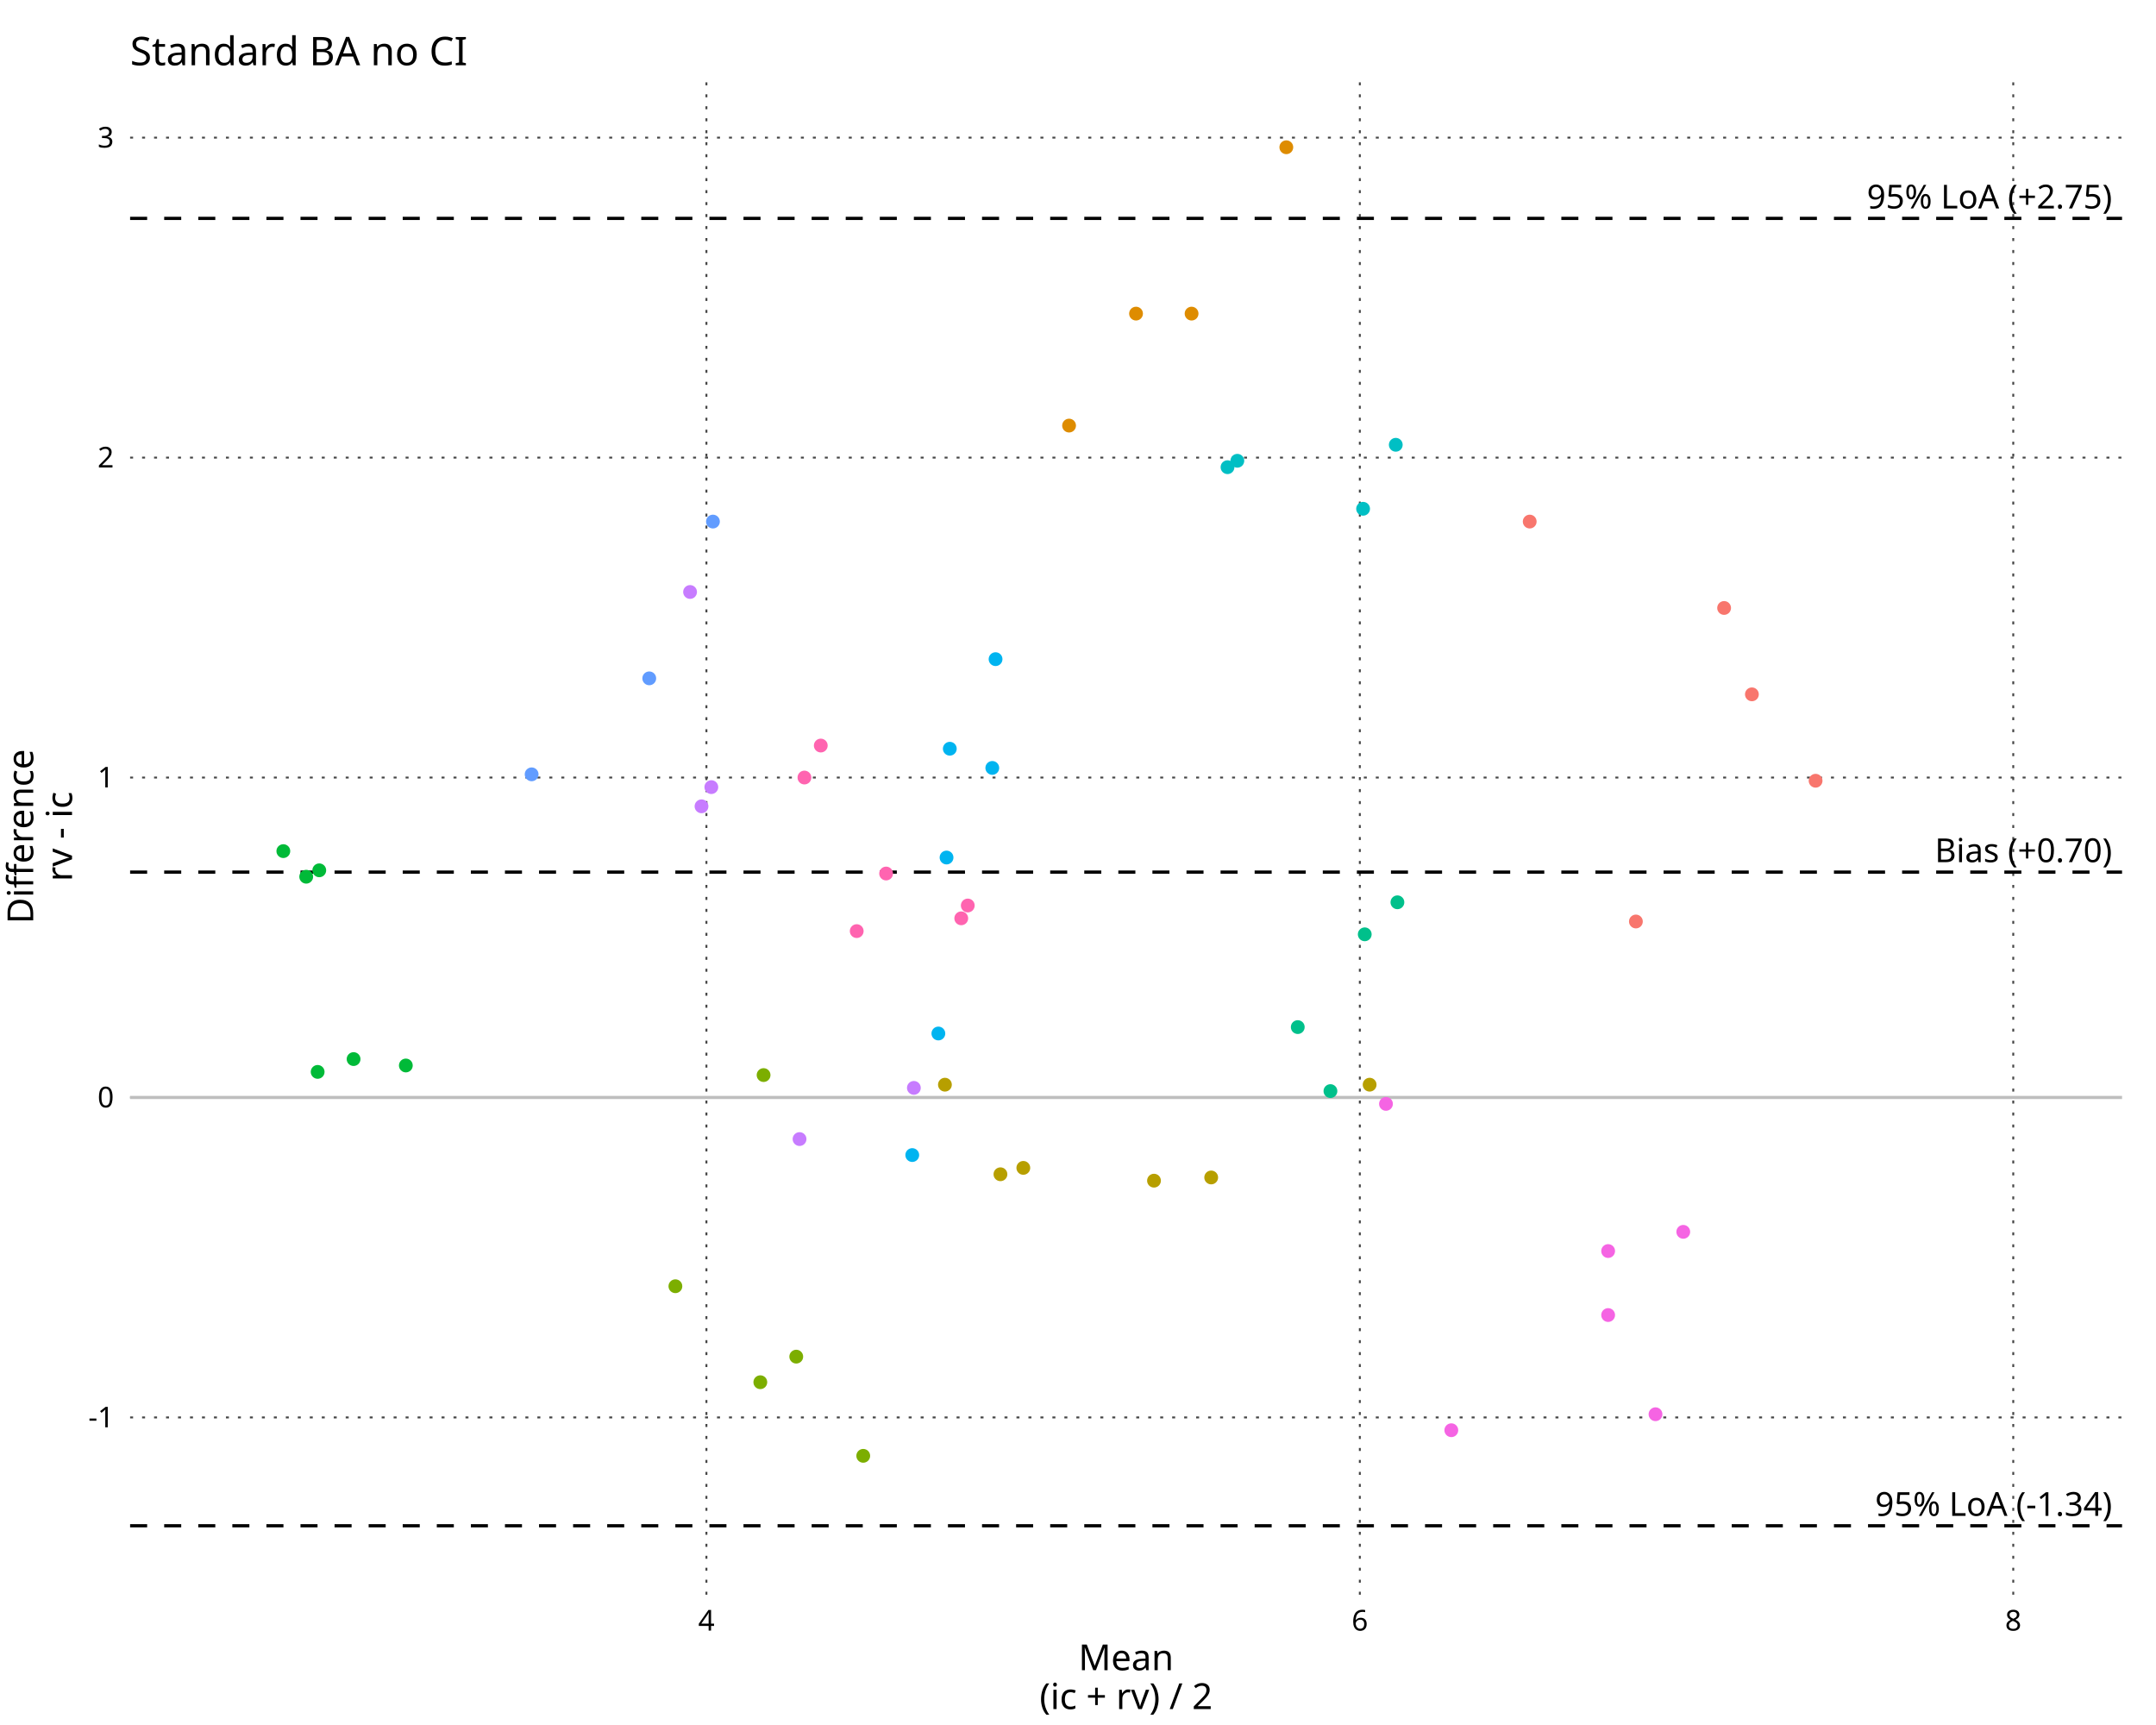
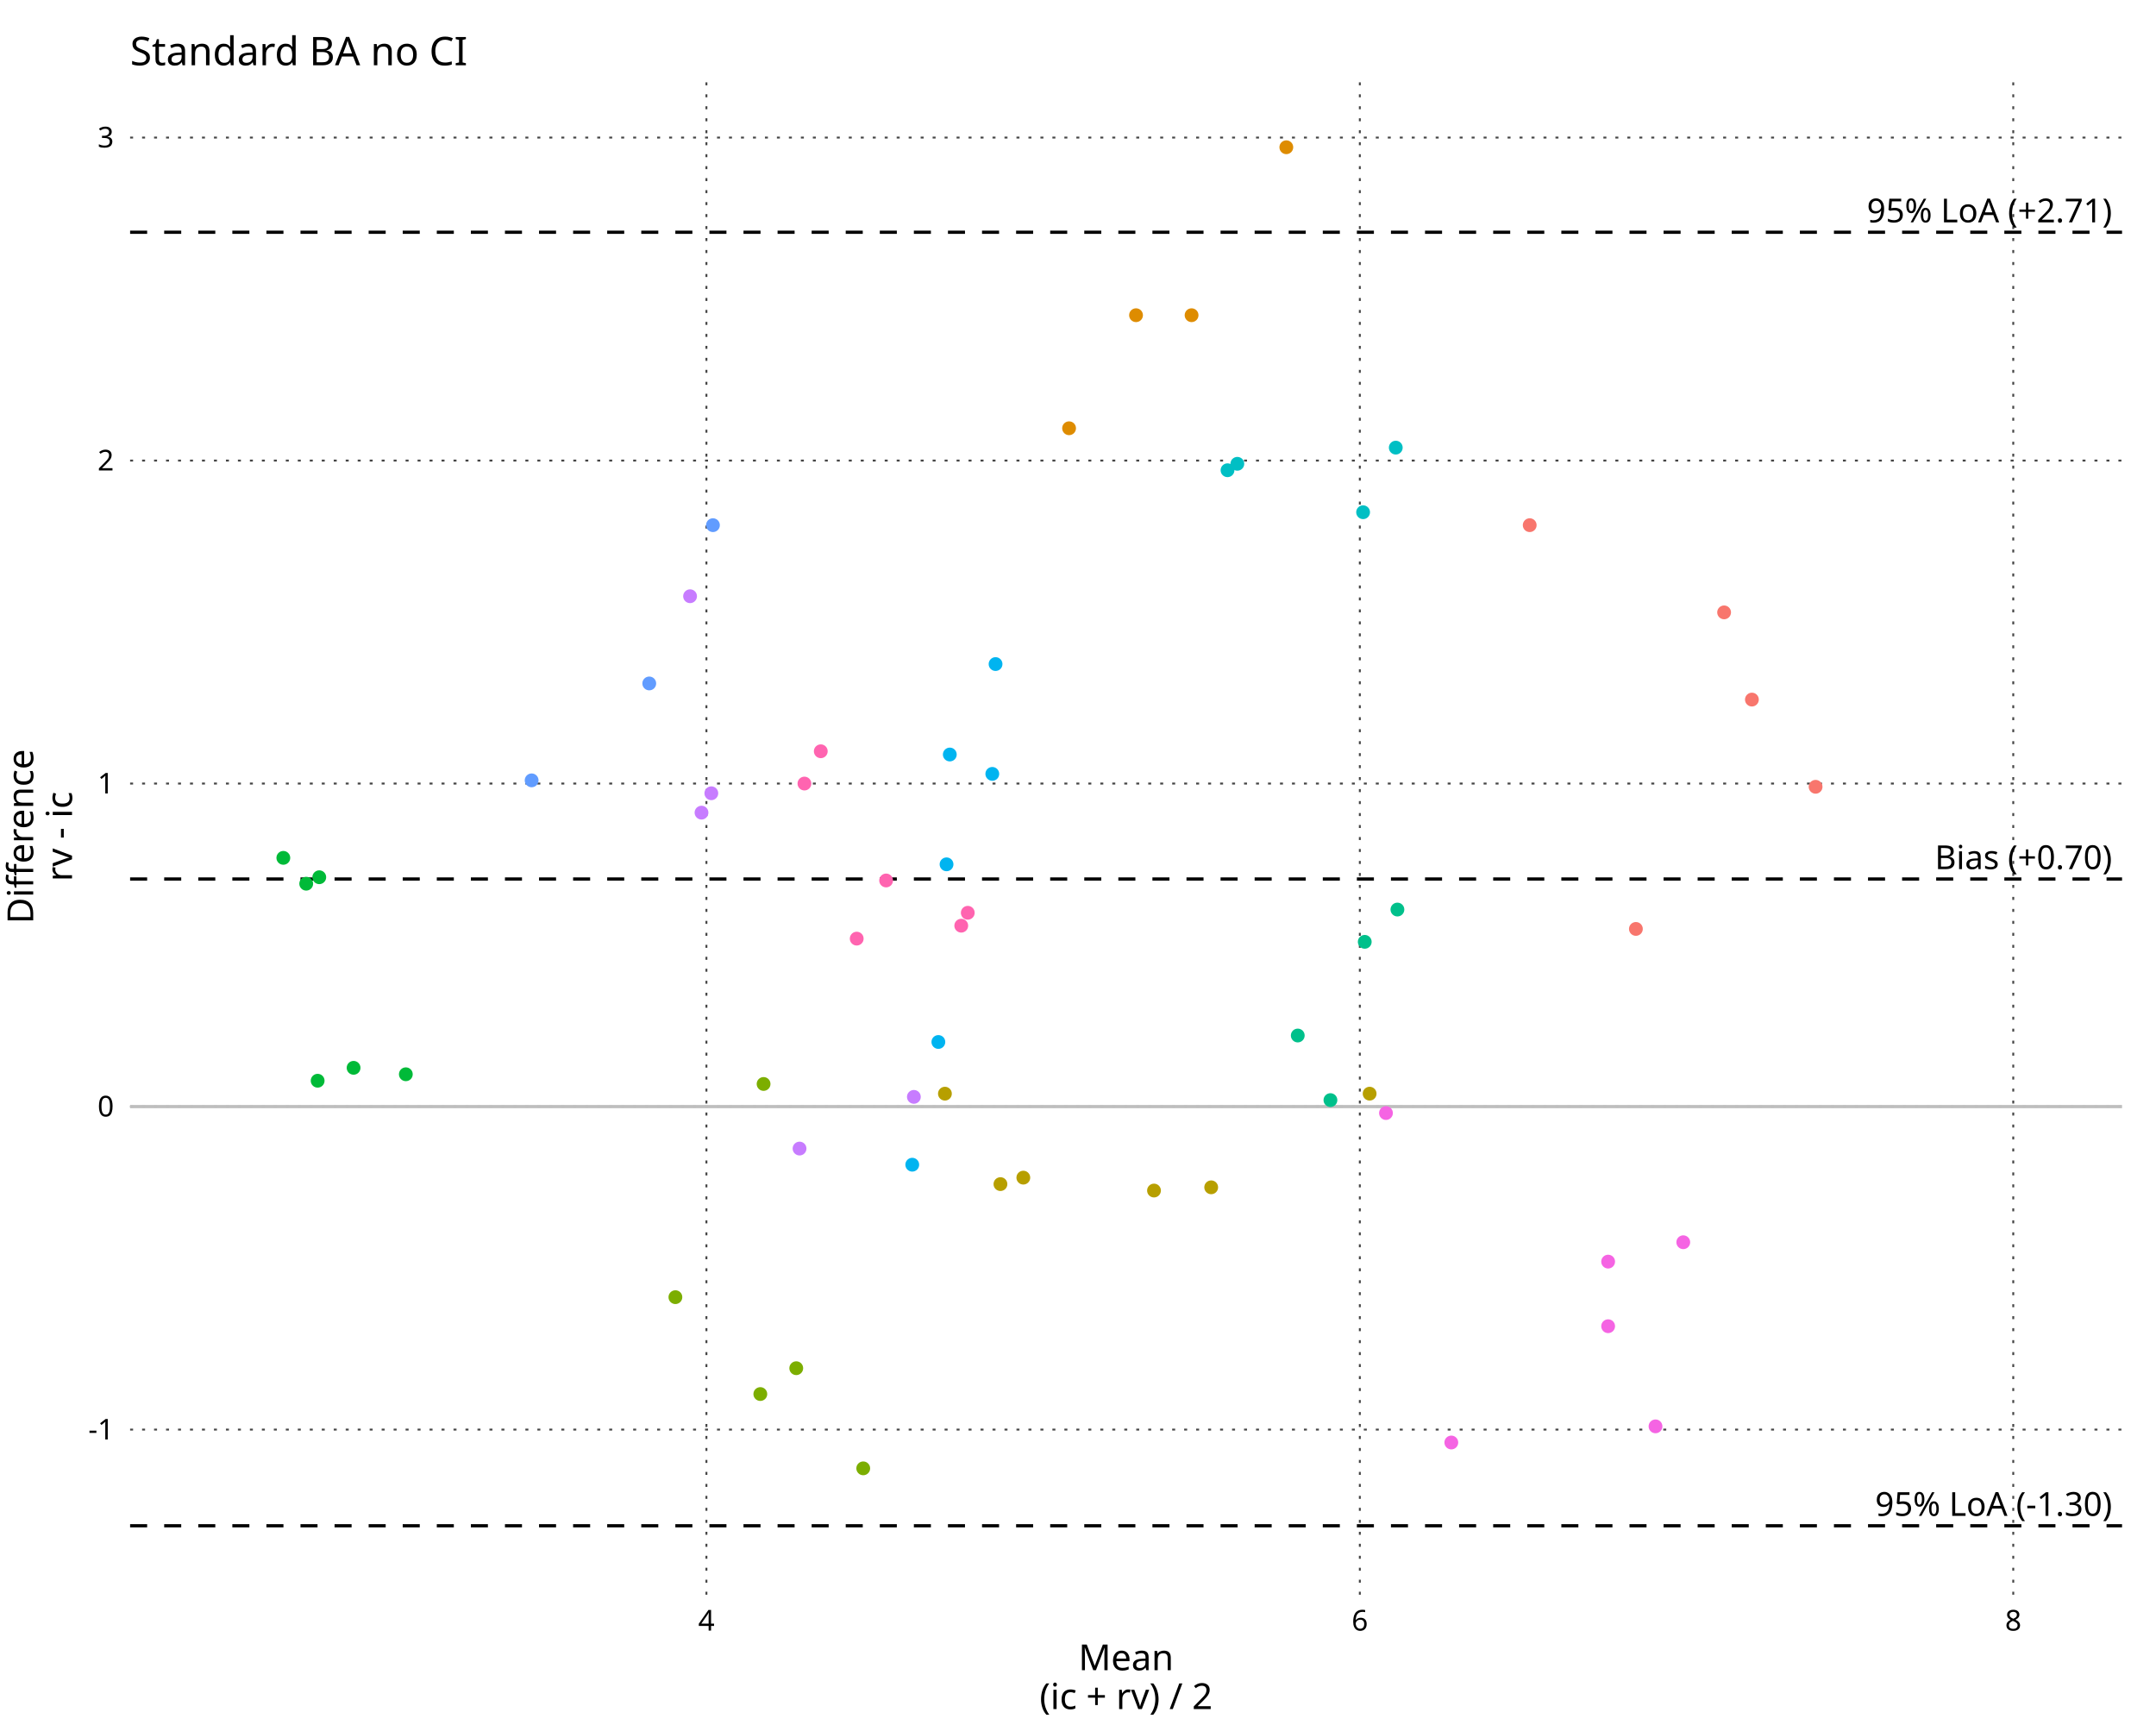
<svg xmlns="http://www.w3.org/2000/svg" class="svglite" data-engine-version="2.0" width="720.00pt" height="576.00pt" viewBox="0 0 720.00 576.00">
  <defs>
    <style type="text/css">
    .svglite line, .svglite polyline, .svglite polygon, .svglite path, .svglite rect, .svglite circle {
      fill: none;
      stroke: #000000;
      stroke-linecap: round;
      stroke-linejoin: round;
      stroke-miterlimit: 10.00;
    }
  </style>
  </defs>
  <rect width="100%" height="100%" style="stroke: none; fill: #FFFFFF;" />
  <defs>
    <clipPath id="cpMC4wMHw3MjAuMDB8MC4wMHw1NzYuMDA=">
      <rect x="0.00" y="0.00" width="720.00" height="576.00" />
    </clipPath>
  </defs>
  <g clip-path="url(#cpMC4wMHw3MjAuMDB8MC4wMHw1NzYuMDA=)">
-     <polyline points="43.45,473.30 708.66,473.30 " style="stroke-width: 0.64; stroke: #454545; stroke-dasharray: 1.00,3.00; stroke-linecap: butt;" />
-     <polyline points="43.45,366.46 708.66,366.46 " style="stroke-width: 0.64; stroke: #454545; stroke-dasharray: 1.00,3.00; stroke-linecap: butt;" />
-     <polyline points="43.45,259.63 708.66,259.63 " style="stroke-width: 0.64; stroke: #454545; stroke-dasharray: 1.00,3.00; stroke-linecap: butt;" />
-     <polyline points="43.45,152.80 708.66,152.80 " style="stroke-width: 0.64; stroke: #454545; stroke-dasharray: 1.00,3.00; stroke-linecap: butt;" />
-     <polyline points="43.45,45.96 708.66,45.96 " style="stroke-width: 0.64; stroke: #454545; stroke-dasharray: 1.00,3.00; stroke-linecap: butt;" />
+     <polyline points="43.45,477.36 708.66,477.36 " style="stroke-width: 0.64; stroke: #454545; stroke-dasharray: 1.00,3.00; stroke-linecap: butt;" />
+     <polyline points="43.45,369.50 708.66,369.50 " style="stroke-width: 0.64; stroke: #454545; stroke-dasharray: 1.00,3.00; stroke-linecap: butt;" />
+     <polyline points="43.45,261.64 708.66,261.64 " style="stroke-width: 0.64; stroke: #454545; stroke-dasharray: 1.00,3.00; stroke-linecap: butt;" />
+     <polyline points="43.45,153.79 708.66,153.79 " style="stroke-width: 0.64; stroke: #454545; stroke-dasharray: 1.00,3.00; stroke-linecap: butt;" />
+     <polyline points="43.45,45.93 708.66,45.93 " style="stroke-width: 0.64; stroke: #454545; stroke-dasharray: 1.00,3.00; stroke-linecap: butt;" />
    <polyline points="235.91,532.49 235.91,26.15 " style="stroke-width: 0.64; stroke: #454545; stroke-dasharray: 1.00,3.00; stroke-linecap: butt;" />
    <polyline points="454.12,532.49 454.12,26.15 " style="stroke-width: 0.64; stroke: #454545; stroke-dasharray: 1.00,3.00; stroke-linecap: butt;" />
    <polyline points="672.33,532.49 672.33,26.15 " style="stroke-width: 0.64; stroke: #454545; stroke-dasharray: 1.00,3.00; stroke-linecap: butt;" />
-     <line x1="43.45" y1="366.46" x2="708.66" y2="366.46" style="stroke-width: 1.07; stroke: #BEBEBE; stroke-linecap: butt;" />
-     <line x1="43.45" y1="291.20" x2="708.66" y2="291.20" style="stroke-width: 1.07; stroke-dasharray: 5.69,5.69; stroke-linecap: butt;" />
+     <line x1="43.45" y1="369.50" x2="708.66" y2="369.50" style="stroke-width: 1.07; stroke: #BEBEBE; stroke-linecap: butt;" />
+     <line x1="43.45" y1="293.51" x2="708.66" y2="293.51" style="stroke-width: 1.07; stroke-dasharray: 5.69,5.69; stroke-linecap: butt;" />
    <line x1="43.45" y1="509.47" x2="708.66" y2="509.47" style="stroke-width: 1.07; stroke-dasharray: 5.69,5.69; stroke-linecap: butt;" />
-     <line x1="43.45" y1="72.92" x2="708.66" y2="72.92" style="stroke-width: 1.07; stroke-dasharray: 5.69,5.69; stroke-linecap: butt;" />
-     <polygon points="644.19,291.20 706.67,291.20 706.59,291.19 706.91,291.18 707.23,291.12 707.53,291.00 707.80,290.84 708.05,290.64 708.26,290.40 708.43,290.13 708.56,289.84 708.64,289.53 708.66,289.21 708.66,289.21 708.66,278.96 708.66,278.96 708.64,278.64 708.56,278.33 708.43,278.04 708.26,277.77 708.05,277.53 707.80,277.33 707.53,277.17 707.23,277.05 706.91,276.99 706.67,276.97 644.19,276.97 644.42,276.99 644.11,276.98 643.79,277.02 643.48,277.10 643.19,277.24 642.93,277.42 642.70,277.64 642.51,277.90 642.36,278.18 642.26,278.49 642.20,278.80 642.20,278.96 642.20,289.21 642.20,289.05 642.20,289.37 642.26,289.68 642.36,289.99 642.51,290.27 642.70,290.53 642.93,290.75 643.19,290.93 643.48,291.07 643.79,291.16 644.11,291.19 " style="stroke-width: nan; stroke: none; fill: none;" />
-     <text x="705.35" y="287.88" text-anchor="end" style="font-size: 11.04px; font-family: sans;" textLength="59.84px" lengthAdjust="spacingAndGlyphs">Bias (+0.70)</text>
+     <line x1="43.45" y1="77.55" x2="708.66" y2="77.55" style="stroke-width: 1.07; stroke-dasharray: 5.69,5.69; stroke-linecap: butt;" />
+     <polygon points="644.19,293.51 706.67,293.51 706.59,293.51 706.91,293.50 707.23,293.44 707.53,293.32 707.80,293.16 708.05,292.96 708.26,292.72 708.43,292.45 708.56,292.16 708.64,291.85 708.66,291.53 708.66,291.53 708.66,281.28 708.66,281.28 708.64,280.96 708.56,280.65 708.43,280.36 708.26,280.09 708.05,279.85 707.80,279.64 707.53,279.48 707.23,279.37 706.91,279.31 706.67,279.29 644.19,279.29 644.42,279.31 644.11,279.29 643.79,279.33 643.48,279.42 643.19,279.56 642.93,279.74 642.70,279.96 642.51,280.22 642.36,280.50 642.26,280.80 642.20,281.12 642.20,281.28 642.20,291.53 642.20,291.37 642.20,291.69 642.26,292.00 642.36,292.31 642.51,292.59 642.70,292.84 642.93,293.07 643.19,293.25 643.48,293.38 643.79,293.47 644.11,293.51 " style="stroke-width: nan; stroke: none; fill: none;" />
+     <text x="705.35" y="290.20" text-anchor="end" style="font-size: 11.04px; font-family: sans;" textLength="59.84px" lengthAdjust="spacingAndGlyphs">Bias (+0.70)</text>
    <polygon points="623.63,509.47 706.67,509.47 706.59,509.47 706.91,509.46 707.23,509.39 707.53,509.28 707.80,509.12 708.05,508.92 708.26,508.68 708.43,508.41 708.56,508.11 708.64,507.80 708.66,507.49 708.66,507.49 708.66,497.24 708.66,497.24 708.64,496.92 708.56,496.61 708.43,496.31 708.26,496.04 708.05,495.80 707.80,495.60 707.53,495.44 707.23,495.33 706.91,495.27 706.67,495.25 623.63,495.25 623.87,495.27 623.55,495.25 623.23,495.29 622.93,495.38 622.64,495.52 622.37,495.70 622.14,495.92 621.95,496.18 621.80,496.46 621.70,496.76 621.65,497.08 621.64,497.24 621.64,507.49 621.65,507.33 621.65,507.64 621.70,507.96 621.80,508.26 621.95,508.55 622.14,508.80 622.37,509.02 622.64,509.21 622.93,509.34 623.23,509.43 623.55,509.47 " style="stroke-width: nan; stroke: none; fill: none;" />
-     <text x="705.35" y="506.16" text-anchor="end" style="font-size: 11.04px; font-family: sans;" textLength="80.39px" lengthAdjust="spacingAndGlyphs">95% LoA (-1.34)</text>
-     <polygon points="620.86,72.92 706.67,72.92 706.59,72.92 706.91,72.91 707.23,72.84 707.53,72.73 707.80,72.57 708.05,72.37 708.26,72.13 708.43,71.86 708.56,71.56 708.64,71.25 708.66,70.93 708.66,70.93 708.66,60.69 708.66,60.69 708.64,60.37 708.56,60.06 708.43,59.76 708.26,59.49 708.05,59.25 707.80,59.05 707.53,58.89 707.23,58.78 706.91,58.71 706.67,58.70 620.86,58.70 621.10,58.71 620.78,58.70 620.46,58.74 620.15,58.83 619.86,58.97 619.60,59.15 619.37,59.37 619.18,59.62 619.03,59.91 618.93,60.21 618.88,60.53 618.87,60.69 618.87,70.93 618.88,70.77 618.88,71.09 618.93,71.41 619.03,71.71 619.18,72.00 619.37,72.25 619.60,72.47 619.86,72.65 620.15,72.79 620.46,72.88 620.78,72.92 " style="stroke-width: nan; stroke: none; fill: none;" />
-     <text x="705.35" y="69.61" text-anchor="end" style="font-size: 11.04px; font-family: sans;" textLength="83.17px" lengthAdjust="spacingAndGlyphs">95% LoA (+2.75)</text>
-     <circle cx="585.05" cy="231.85" r="1.95" style="stroke-width: 0.71; stroke: #F8766D; fill: #F8766D;" />
-     <circle cx="510.85" cy="174.16" r="1.95" style="stroke-width: 0.71; stroke: #F8766D; fill: #F8766D;" />
-     <circle cx="606.32" cy="260.70" r="1.95" style="stroke-width: 0.71; stroke: #F8766D; fill: #F8766D;" />
-     <circle cx="546.31" cy="307.70" r="1.95" style="stroke-width: 0.71; stroke: #F8766D; fill: #F8766D;" />
-     <circle cx="575.77" cy="203.01" r="1.95" style="stroke-width: 0.71; stroke: #F8766D; fill: #F8766D;" />
-     <circle cx="357.02" cy="142.11" r="1.95" style="stroke-width: 0.71; stroke: #DE8C00; fill: #DE8C00;" />
+     <text x="705.35" y="506.16" text-anchor="end" style="font-size: 11.04px; font-family: sans;" textLength="80.39px" lengthAdjust="spacingAndGlyphs">95% LoA (-1.30)</text>
+     <polygon points="620.86,77.55 706.67,77.55 706.59,77.55 706.91,77.54 707.23,77.48 707.53,77.36 707.80,77.20 708.05,77.00 708.26,76.76 708.43,76.49 708.56,76.20 708.64,75.89 708.66,75.57 708.66,75.57 708.66,65.32 708.66,65.32 708.64,65.00 708.56,64.69 708.43,64.40 708.26,64.13 708.05,63.89 707.80,63.69 707.53,63.53 707.23,63.41 706.91,63.35 706.67,63.33 620.86,63.33 621.10,63.35 620.78,63.34 620.46,63.37 620.15,63.46 619.86,63.60 619.60,63.78 619.37,64.00 619.18,64.26 619.03,64.54 618.93,64.85 618.88,65.16 618.87,65.32 618.87,75.57 618.88,75.41 618.88,75.73 618.93,76.04 619.03,76.35 619.18,76.63 619.37,76.89 619.60,77.11 619.86,77.29 620.15,77.43 620.46,77.51 620.78,77.55 " style="stroke-width: nan; stroke: none; fill: none;" />
+     <text x="705.35" y="74.24" text-anchor="end" style="font-size: 11.04px; font-family: sans;" textLength="83.17px" lengthAdjust="spacingAndGlyphs">95% LoA (+2.71)</text>
+     <circle cx="585.05" cy="233.60" r="1.95" style="stroke-width: 0.71; stroke: #F8766D; fill: #F8766D;" />
+     <circle cx="510.85" cy="175.36" r="1.95" style="stroke-width: 0.71; stroke: #F8766D; fill: #F8766D;" />
+     <circle cx="606.32" cy="262.72" r="1.95" style="stroke-width: 0.71; stroke: #F8766D; fill: #F8766D;" />
+     <circle cx="546.31" cy="310.18" r="1.95" style="stroke-width: 0.71; stroke: #F8766D; fill: #F8766D;" />
+     <circle cx="575.77" cy="204.48" r="1.95" style="stroke-width: 0.71; stroke: #F8766D; fill: #F8766D;" />
+     <circle cx="357.02" cy="143.00" r="1.95" style="stroke-width: 0.71; stroke: #DE8C00; fill: #DE8C00;" />
    <circle cx="429.57" cy="49.17" r="1.95" style="stroke-width: 0.71; stroke: #DE8C00; fill: #DE8C00;" />
-     <circle cx="397.93" cy="104.72" r="1.95" style="stroke-width: 0.71; stroke: #DE8C00; fill: #DE8C00;" />
-     <circle cx="379.38" cy="104.72" r="1.95" style="stroke-width: 0.71; stroke: #DE8C00; fill: #DE8C00;" />
-     <circle cx="315.56" cy="362.19" r="1.95" style="stroke-width: 0.71; stroke: #B79F00; fill: #B79F00;" />
-     <circle cx="385.38" cy="394.24" r="1.95" style="stroke-width: 0.71; stroke: #B79F00; fill: #B79F00;" />
-     <circle cx="341.74" cy="389.97" r="1.95" style="stroke-width: 0.71; stroke: #B79F00; fill: #B79F00;" />
-     <circle cx="334.10" cy="392.10" r="1.95" style="stroke-width: 0.71; stroke: #B79F00; fill: #B79F00;" />
-     <circle cx="457.39" cy="362.19" r="1.95" style="stroke-width: 0.71; stroke: #B79F00; fill: #B79F00;" />
-     <circle cx="404.48" cy="393.17" r="1.95" style="stroke-width: 0.71; stroke: #B79F00; fill: #B79F00;" />
-     <circle cx="255.00" cy="358.98" r="1.95" style="stroke-width: 0.71; stroke: #7CAE00; fill: #7CAE00;" />
-     <circle cx="225.55" cy="429.49" r="1.95" style="stroke-width: 0.71; stroke: #7CAE00; fill: #7CAE00;" />
-     <circle cx="253.91" cy="461.54" r="1.95" style="stroke-width: 0.71; stroke: #7CAE00; fill: #7CAE00;" />
-     <circle cx="265.91" cy="453.00" r="1.95" style="stroke-width: 0.71; stroke: #7CAE00; fill: #7CAE00;" />
-     <circle cx="288.28" cy="486.12" r="1.95" style="stroke-width: 0.71; stroke: #7CAE00; fill: #7CAE00;" />
-     <circle cx="135.53" cy="355.78" r="1.95" style="stroke-width: 0.71; stroke: #00BA38; fill: #00BA38;" />
-     <circle cx="118.08" cy="353.64" r="1.95" style="stroke-width: 0.71; stroke: #00BA38; fill: #00BA38;" />
-     <circle cx="106.08" cy="357.92" r="1.95" style="stroke-width: 0.71; stroke: #00BA38; fill: #00BA38;" />
-     <circle cx="106.62" cy="290.61" r="1.95" style="stroke-width: 0.71; stroke: #00BA38; fill: #00BA38;" />
-     <circle cx="94.62" cy="284.20" r="1.95" style="stroke-width: 0.71; stroke: #00BA38; fill: #00BA38;" />
-     <circle cx="102.26" cy="292.75" r="1.95" style="stroke-width: 0.71; stroke: #00BA38; fill: #00BA38;" />
-     <circle cx="444.30" cy="364.33" r="1.95" style="stroke-width: 0.71; stroke: #00C08B; fill: #00C08B;" />
-     <circle cx="466.67" cy="301.29" r="1.95" style="stroke-width: 0.71; stroke: #00C08B; fill: #00C08B;" />
-     <circle cx="433.39" cy="342.96" r="1.95" style="stroke-width: 0.71; stroke: #00C08B; fill: #00C08B;" />
-     <circle cx="455.76" cy="311.98" r="1.95" style="stroke-width: 0.71; stroke: #00C08B; fill: #00C08B;" />
-     <circle cx="466.12" cy="148.52" r="1.95" style="stroke-width: 0.71; stroke: #00BFC4; fill: #00BFC4;" />
-     <circle cx="413.21" cy="153.86" r="1.95" style="stroke-width: 0.71; stroke: #00BFC4; fill: #00BFC4;" />
-     <circle cx="409.93" cy="156.00" r="1.95" style="stroke-width: 0.71; stroke: #00BFC4; fill: #00BFC4;" />
-     <circle cx="455.21" cy="169.89" r="1.95" style="stroke-width: 0.71; stroke: #00BFC4; fill: #00BFC4;" />
-     <circle cx="304.65" cy="385.69" r="1.95" style="stroke-width: 0.71; stroke: #00B4F0; fill: #00B4F0;" />
-     <circle cx="313.37" cy="345.10" r="1.95" style="stroke-width: 0.71; stroke: #00B4F0; fill: #00B4F0;" />
-     <circle cx="316.10" cy="286.34" r="1.95" style="stroke-width: 0.71; stroke: #00B4F0; fill: #00B4F0;" />
-     <circle cx="317.19" cy="250.01" r="1.95" style="stroke-width: 0.71; stroke: #00B4F0; fill: #00B4F0;" />
-     <circle cx="331.38" cy="256.42" r="1.95" style="stroke-width: 0.71; stroke: #00B4F0; fill: #00B4F0;" />
-     <circle cx="332.47" cy="220.10" r="1.95" style="stroke-width: 0.71; stroke: #00B4F0; fill: #00B4F0;" />
-     <circle cx="216.82" cy="226.51" r="1.95" style="stroke-width: 0.71; stroke: #619CFF; fill: #619CFF;" />
-     <circle cx="238.09" cy="174.16" r="1.95" style="stroke-width: 0.71; stroke: #619CFF; fill: #619CFF;" />
-     <circle cx="177.54" cy="258.56" r="1.95" style="stroke-width: 0.71; stroke: #619CFF; fill: #619CFF;" />
-     <circle cx="267.01" cy="380.35" r="1.95" style="stroke-width: 0.71; stroke: #C77CFF; fill: #C77CFF;" />
-     <circle cx="305.19" cy="363.26" r="1.95" style="stroke-width: 0.71; stroke: #C77CFF; fill: #C77CFF;" />
-     <circle cx="230.45" cy="197.67" r="1.95" style="stroke-width: 0.71; stroke: #C77CFF; fill: #C77CFF;" />
-     <circle cx="234.27" cy="269.24" r="1.95" style="stroke-width: 0.71; stroke: #C77CFF; fill: #C77CFF;" />
-     <circle cx="237.55" cy="262.83" r="1.95" style="stroke-width: 0.71; stroke: #C77CFF; fill: #C77CFF;" />
-     <circle cx="562.13" cy="411.33" r="1.95" style="stroke-width: 0.71; stroke: #F564E3; fill: #F564E3;" />
-     <circle cx="462.85" cy="368.60" r="1.95" style="stroke-width: 0.71; stroke: #F564E3; fill: #F564E3;" />
-     <circle cx="537.04" cy="417.74" r="1.95" style="stroke-width: 0.71; stroke: #F564E3; fill: #F564E3;" />
-     <circle cx="537.04" cy="439.11" r="1.95" style="stroke-width: 0.71; stroke: #F564E3; fill: #F564E3;" />
-     <circle cx="552.86" cy="472.23" r="1.95" style="stroke-width: 0.71; stroke: #F564E3; fill: #F564E3;" />
-     <circle cx="484.67" cy="477.57" r="1.95" style="stroke-width: 0.71; stroke: #F564E3; fill: #F564E3;" />
-     <circle cx="321.01" cy="306.64" r="1.95" style="stroke-width: 0.71; stroke: #FF64B0; fill: #FF64B0;" />
-     <circle cx="286.10" cy="310.91" r="1.95" style="stroke-width: 0.71; stroke: #FF64B0; fill: #FF64B0;" />
-     <circle cx="274.10" cy="248.95" r="1.95" style="stroke-width: 0.71; stroke: #FF64B0; fill: #FF64B0;" />
-     <circle cx="268.64" cy="259.63" r="1.95" style="stroke-width: 0.71; stroke: #FF64B0; fill: #FF64B0;" />
-     <circle cx="295.92" cy="291.68" r="1.95" style="stroke-width: 0.71; stroke: #FF64B0; fill: #FF64B0;" />
-     <circle cx="323.19" cy="302.36" r="1.95" style="stroke-width: 0.71; stroke: #FF64B0; fill: #FF64B0;" />
-     <text x="38.07" y="476.60" text-anchor="end" style="font-size: 9.60px; font-family: sans;" textLength="8.54px" lengthAdjust="spacingAndGlyphs">-1</text>
-     <text x="38.07" y="369.77" text-anchor="end" style="font-size: 9.60px; font-family: sans;" textLength="5.34px" lengthAdjust="spacingAndGlyphs">0</text>
-     <text x="38.07" y="262.93" text-anchor="end" style="font-size: 9.60px; font-family: sans;" textLength="5.34px" lengthAdjust="spacingAndGlyphs">1</text>
-     <text x="38.07" y="156.10" text-anchor="end" style="font-size: 9.60px; font-family: sans;" textLength="5.34px" lengthAdjust="spacingAndGlyphs">2</text>
-     <text x="38.07" y="49.27" text-anchor="end" style="font-size: 9.60px; font-family: sans;" textLength="5.34px" lengthAdjust="spacingAndGlyphs">3</text>
+     <circle cx="397.93" cy="105.25" r="1.95" style="stroke-width: 0.71; stroke: #DE8C00; fill: #DE8C00;" />
+     <circle cx="379.38" cy="105.25" r="1.95" style="stroke-width: 0.71; stroke: #DE8C00; fill: #DE8C00;" />
+     <circle cx="315.56" cy="365.19" r="1.95" style="stroke-width: 0.71; stroke: #B79F00; fill: #B79F00;" />
+     <circle cx="385.38" cy="397.54" r="1.95" style="stroke-width: 0.71; stroke: #B79F00; fill: #B79F00;" />
+     <circle cx="341.74" cy="393.23" r="1.95" style="stroke-width: 0.71; stroke: #B79F00; fill: #B79F00;" />
+     <circle cx="334.10" cy="395.39" r="1.95" style="stroke-width: 0.71; stroke: #B79F00; fill: #B79F00;" />
+     <circle cx="457.39" cy="365.19" r="1.95" style="stroke-width: 0.71; stroke: #B79F00; fill: #B79F00;" />
+     <circle cx="404.48" cy="396.46" r="1.95" style="stroke-width: 0.71; stroke: #B79F00; fill: #B79F00;" />
+     <circle cx="255.00" cy="361.95" r="1.95" style="stroke-width: 0.71; stroke: #7CAE00; fill: #7CAE00;" />
+     <circle cx="225.55" cy="433.14" r="1.95" style="stroke-width: 0.71; stroke: #7CAE00; fill: #7CAE00;" />
+     <circle cx="253.91" cy="465.49" r="1.95" style="stroke-width: 0.71; stroke: #7CAE00; fill: #7CAE00;" />
+     <circle cx="265.91" cy="456.86" r="1.95" style="stroke-width: 0.71; stroke: #7CAE00; fill: #7CAE00;" />
+     <circle cx="288.28" cy="490.30" r="1.95" style="stroke-width: 0.71; stroke: #7CAE00; fill: #7CAE00;" />
+     <circle cx="135.53" cy="358.71" r="1.95" style="stroke-width: 0.71; stroke: #00BA38; fill: #00BA38;" />
+     <circle cx="118.08" cy="356.56" r="1.95" style="stroke-width: 0.71; stroke: #00BA38; fill: #00BA38;" />
+     <circle cx="106.08" cy="360.87" r="1.95" style="stroke-width: 0.71; stroke: #00BA38; fill: #00BA38;" />
+     <circle cx="106.62" cy="292.92" r="1.95" style="stroke-width: 0.71; stroke: #00BA38; fill: #00BA38;" />
+     <circle cx="94.62" cy="286.45" r="1.95" style="stroke-width: 0.71; stroke: #00BA38; fill: #00BA38;" />
+     <circle cx="102.26" cy="295.08" r="1.95" style="stroke-width: 0.71; stroke: #00BA38; fill: #00BA38;" />
+     <circle cx="444.30" cy="367.34" r="1.95" style="stroke-width: 0.71; stroke: #00C08B; fill: #00C08B;" />
+     <circle cx="466.67" cy="303.71" r="1.95" style="stroke-width: 0.71; stroke: #00C08B; fill: #00C08B;" />
+     <circle cx="433.39" cy="345.77" r="1.95" style="stroke-width: 0.71; stroke: #00C08B; fill: #00C08B;" />
+     <circle cx="455.76" cy="314.49" r="1.95" style="stroke-width: 0.71; stroke: #00C08B; fill: #00C08B;" />
+     <circle cx="466.12" cy="149.47" r="1.95" style="stroke-width: 0.71; stroke: #00BFC4; fill: #00BFC4;" />
+     <circle cx="413.21" cy="154.87" r="1.95" style="stroke-width: 0.71; stroke: #00BFC4; fill: #00BFC4;" />
+     <circle cx="409.93" cy="157.02" r="1.95" style="stroke-width: 0.71; stroke: #00BFC4; fill: #00BFC4;" />
+     <circle cx="455.21" cy="171.04" r="1.95" style="stroke-width: 0.71; stroke: #00BFC4; fill: #00BFC4;" />
+     <circle cx="304.65" cy="388.91" r="1.95" style="stroke-width: 0.71; stroke: #00B4F0; fill: #00B4F0;" />
+     <circle cx="313.37" cy="347.93" r="1.95" style="stroke-width: 0.71; stroke: #00B4F0; fill: #00B4F0;" />
+     <circle cx="316.10" cy="288.61" r="1.95" style="stroke-width: 0.71; stroke: #00B4F0; fill: #00B4F0;" />
+     <circle cx="317.19" cy="251.94" r="1.95" style="stroke-width: 0.71; stroke: #00B4F0; fill: #00B4F0;" />
+     <circle cx="331.38" cy="258.41" r="1.95" style="stroke-width: 0.71; stroke: #00B4F0; fill: #00B4F0;" />
+     <circle cx="332.47" cy="221.74" r="1.95" style="stroke-width: 0.71; stroke: #00B4F0; fill: #00B4F0;" />
+     <circle cx="216.82" cy="228.21" r="1.95" style="stroke-width: 0.71; stroke: #619CFF; fill: #619CFF;" />
+     <circle cx="238.09" cy="175.36" r="1.95" style="stroke-width: 0.71; stroke: #619CFF; fill: #619CFF;" />
+     <circle cx="177.54" cy="260.57" r="1.95" style="stroke-width: 0.71; stroke: #619CFF; fill: #619CFF;" />
+     <circle cx="267.01" cy="383.52" r="1.95" style="stroke-width: 0.71; stroke: #C77CFF; fill: #C77CFF;" />
+     <circle cx="305.19" cy="366.26" r="1.95" style="stroke-width: 0.71; stroke: #C77CFF; fill: #C77CFF;" />
+     <circle cx="230.45" cy="199.09" r="1.95" style="stroke-width: 0.71; stroke: #C77CFF; fill: #C77CFF;" />
+     <circle cx="234.27" cy="271.35" r="1.95" style="stroke-width: 0.71; stroke: #C77CFF; fill: #C77CFF;" />
+     <circle cx="237.55" cy="264.88" r="1.95" style="stroke-width: 0.71; stroke: #C77CFF; fill: #C77CFF;" />
+     <circle cx="562.13" cy="414.80" r="1.95" style="stroke-width: 0.71; stroke: #F564E3; fill: #F564E3;" />
+     <circle cx="462.85" cy="371.66" r="1.95" style="stroke-width: 0.71; stroke: #F564E3; fill: #F564E3;" />
+     <circle cx="537.04" cy="421.27" r="1.95" style="stroke-width: 0.71; stroke: #F564E3; fill: #F564E3;" />
+     <circle cx="537.04" cy="442.84" r="1.95" style="stroke-width: 0.71; stroke: #F564E3; fill: #F564E3;" />
+     <circle cx="552.86" cy="476.28" r="1.95" style="stroke-width: 0.71; stroke: #F564E3; fill: #F564E3;" />
+     <circle cx="484.67" cy="481.67" r="1.95" style="stroke-width: 0.71; stroke: #F564E3; fill: #F564E3;" />
+     <circle cx="321.01" cy="309.10" r="1.95" style="stroke-width: 0.71; stroke: #FF64B0; fill: #FF64B0;" />
+     <circle cx="286.10" cy="313.42" r="1.95" style="stroke-width: 0.71; stroke: #FF64B0; fill: #FF64B0;" />
+     <circle cx="274.10" cy="250.86" r="1.95" style="stroke-width: 0.71; stroke: #FF64B0; fill: #FF64B0;" />
+     <circle cx="268.64" cy="261.64" r="1.95" style="stroke-width: 0.71; stroke: #FF64B0; fill: #FF64B0;" />
+     <circle cx="295.92" cy="294.00" r="1.95" style="stroke-width: 0.71; stroke: #FF64B0; fill: #FF64B0;" />
+     <circle cx="323.19" cy="304.79" r="1.95" style="stroke-width: 0.71; stroke: #FF64B0; fill: #FF64B0;" />
+     <text x="38.07" y="480.66" text-anchor="end" style="font-size: 9.60px; font-family: sans;" textLength="8.54px" lengthAdjust="spacingAndGlyphs">-1</text>
+     <text x="38.07" y="372.80" text-anchor="end" style="font-size: 9.60px; font-family: sans;" textLength="5.34px" lengthAdjust="spacingAndGlyphs">0</text>
+     <text x="38.07" y="264.95" text-anchor="end" style="font-size: 9.60px; font-family: sans;" textLength="5.34px" lengthAdjust="spacingAndGlyphs">1</text>
+     <text x="38.07" y="157.09" text-anchor="end" style="font-size: 9.60px; font-family: sans;" textLength="5.34px" lengthAdjust="spacingAndGlyphs">2</text>
+     <text x="38.07" y="49.23" text-anchor="end" style="font-size: 9.60px; font-family: sans;" textLength="5.34px" lengthAdjust="spacingAndGlyphs">3</text>
    <text x="235.91" y="544.47" text-anchor="middle" style="font-size: 9.60px; font-family: sans;" textLength="5.34px" lengthAdjust="spacingAndGlyphs">4</text>
    <text x="454.12" y="544.47" text-anchor="middle" style="font-size: 9.60px; font-family: sans;" textLength="5.34px" lengthAdjust="spacingAndGlyphs">6</text>
    <text x="672.33" y="544.47" text-anchor="middle" style="font-size: 9.60px; font-family: sans;" textLength="5.34px" lengthAdjust="spacingAndGlyphs">8</text>
    <text x="376.06" y="557.71" text-anchor="middle" style="font-size: 12.00px; font-family: sans;" textLength="30.02px" lengthAdjust="spacingAndGlyphs">Mean</text>
    <text x="376.06" y="570.67" text-anchor="middle" style="font-size: 12.00px; font-family: sans;" textLength="57.02px" lengthAdjust="spacingAndGlyphs">(ic + rv) / 2</text>
    <text transform="translate(11.09,279.32) rotate(-90)" text-anchor="middle" style="font-size: 12.00px; font-family: sans;" textLength="54.70px" lengthAdjust="spacingAndGlyphs">Difference</text>
    <text transform="translate(24.05,279.32) rotate(-90)" text-anchor="middle" style="font-size: 12.00px; font-family: sans;" textLength="29.33px" lengthAdjust="spacingAndGlyphs">rv - ic</text>
    <text x="43.45" y="21.79" style="font-size: 13.20px; font-family: sans;" textLength="110.08px" lengthAdjust="spacingAndGlyphs">Standard BA no CI</text>
  </g>
</svg>
